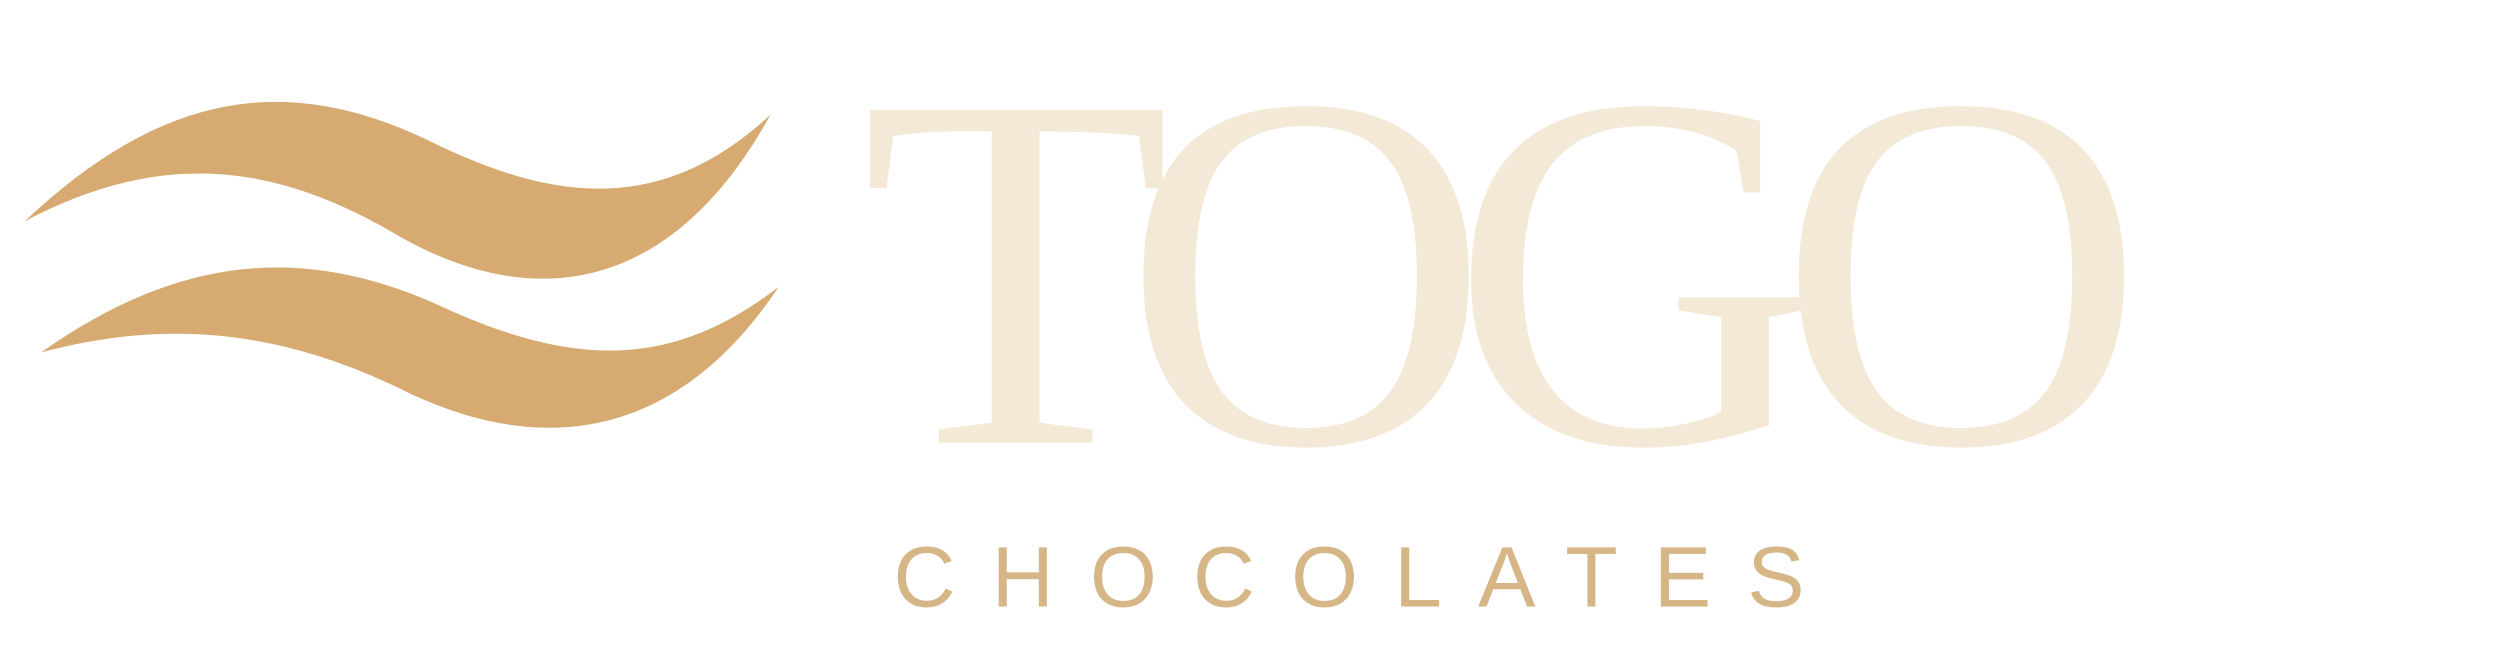
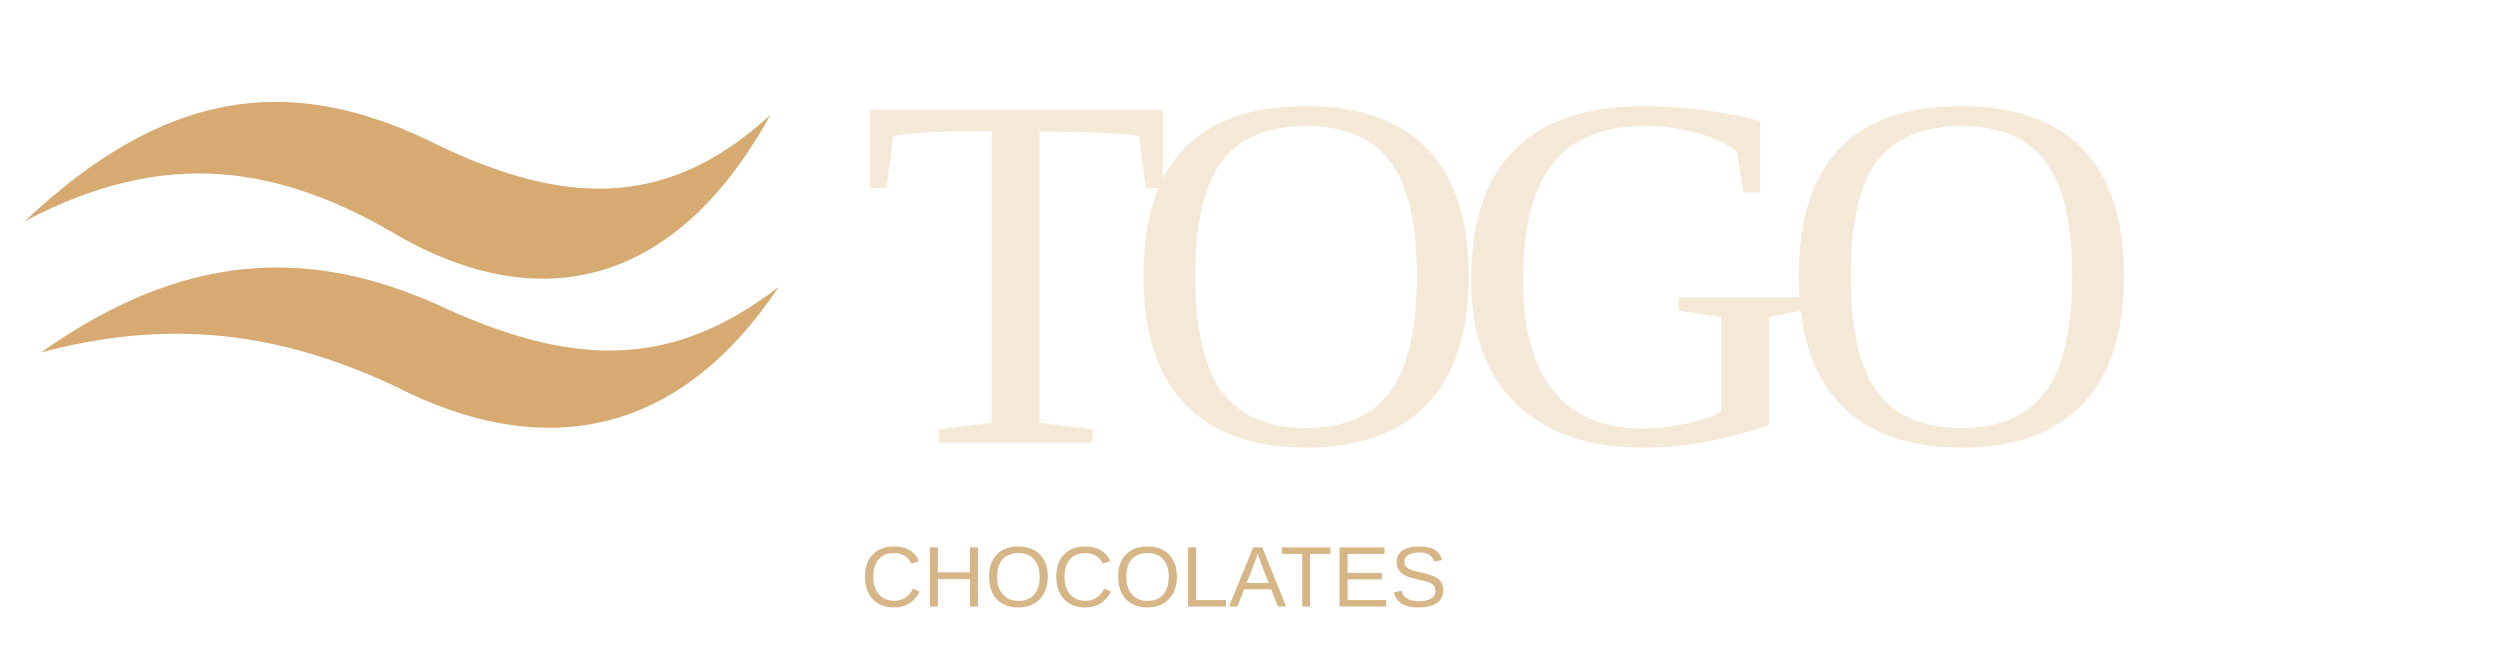
<svg xmlns="http://www.w3.org/2000/svg" viewBox="0 0 305 80" role="img" aria-labelledby="title">
  <g fill="#d6aa70" aria-hidden="true">
    <path d="M3 27c17-16 32-18 49-10 16 8 29 9 42-3-11 20-27 25-45 15C34 20 20 18 3 27Z" />
    <path d="M5 43c17-12 32-13 48-6 17 8 29 8 42-2-12 18-28 21-45 13-16-8-30-9-45-5Z" />
  </g>
  <text x="105" y="54" fill="#f4e8d7" font-family="Baskerville, 'Times New Roman', serif" font-size="62" letter-spacing="-4.8">TOGO</text>
-   <text x="109" y="74" fill="#d6b587" font-family="'Avenir Next', Arial, sans-serif" font-size="10.5" letter-spacing="4.4">CHOCOLATES</text>
+   <text x="105" y="74" fill="#d6b587" font-family="'Avenir Next', Arial, sans-serif" font-size="10.5" textLength="174" lengthAdjust="spacing">CHOCOLATES</text>
</svg>
